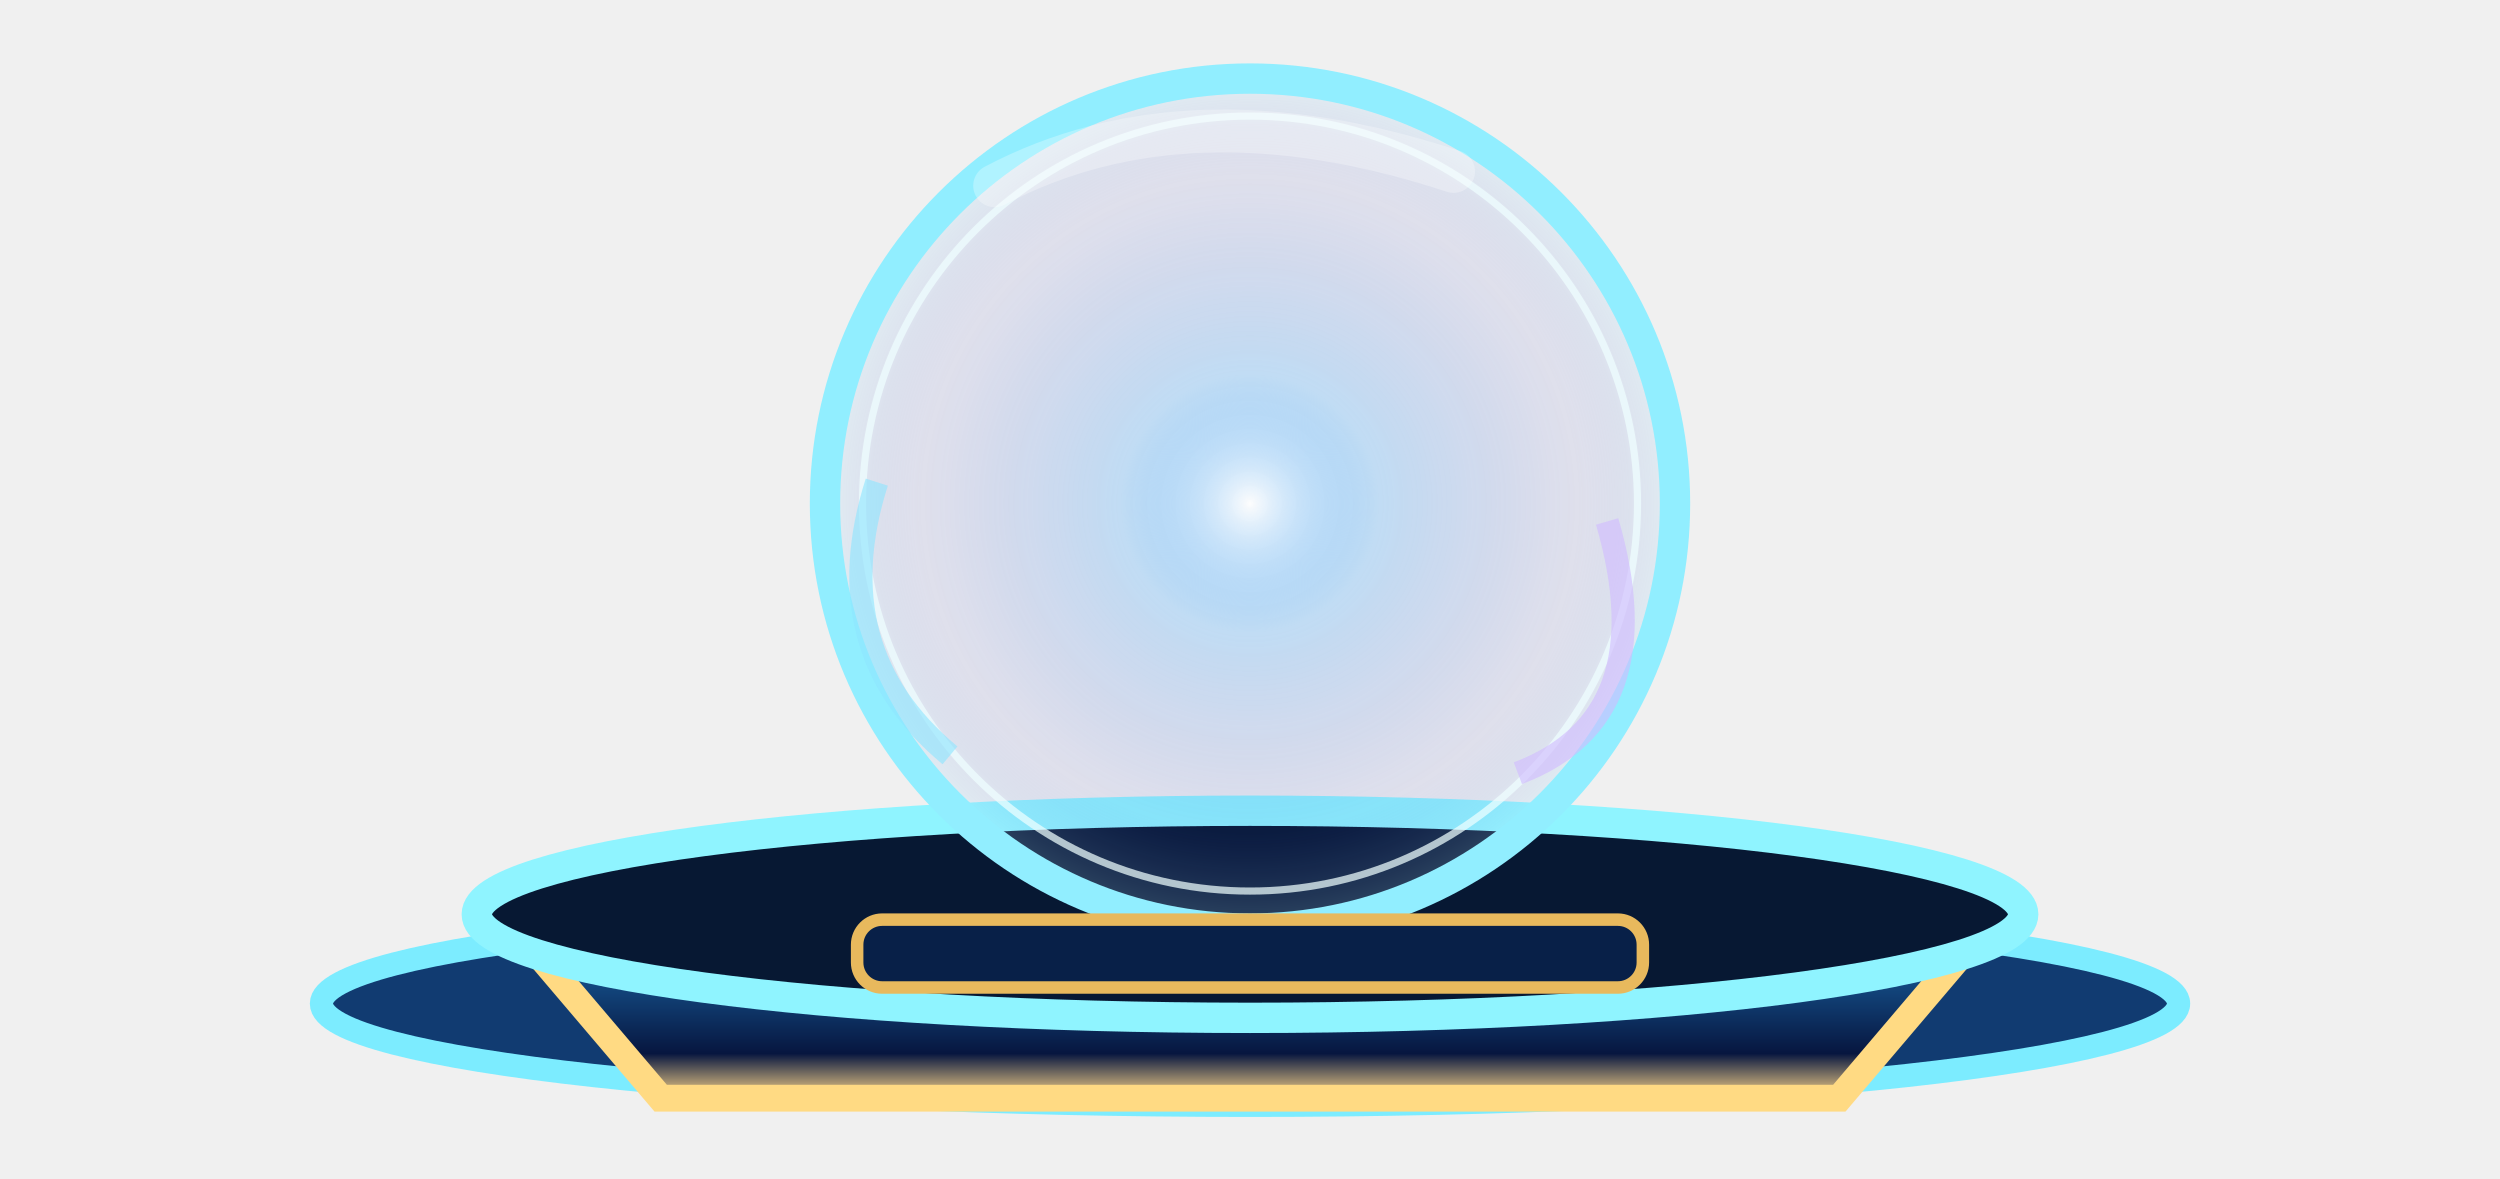
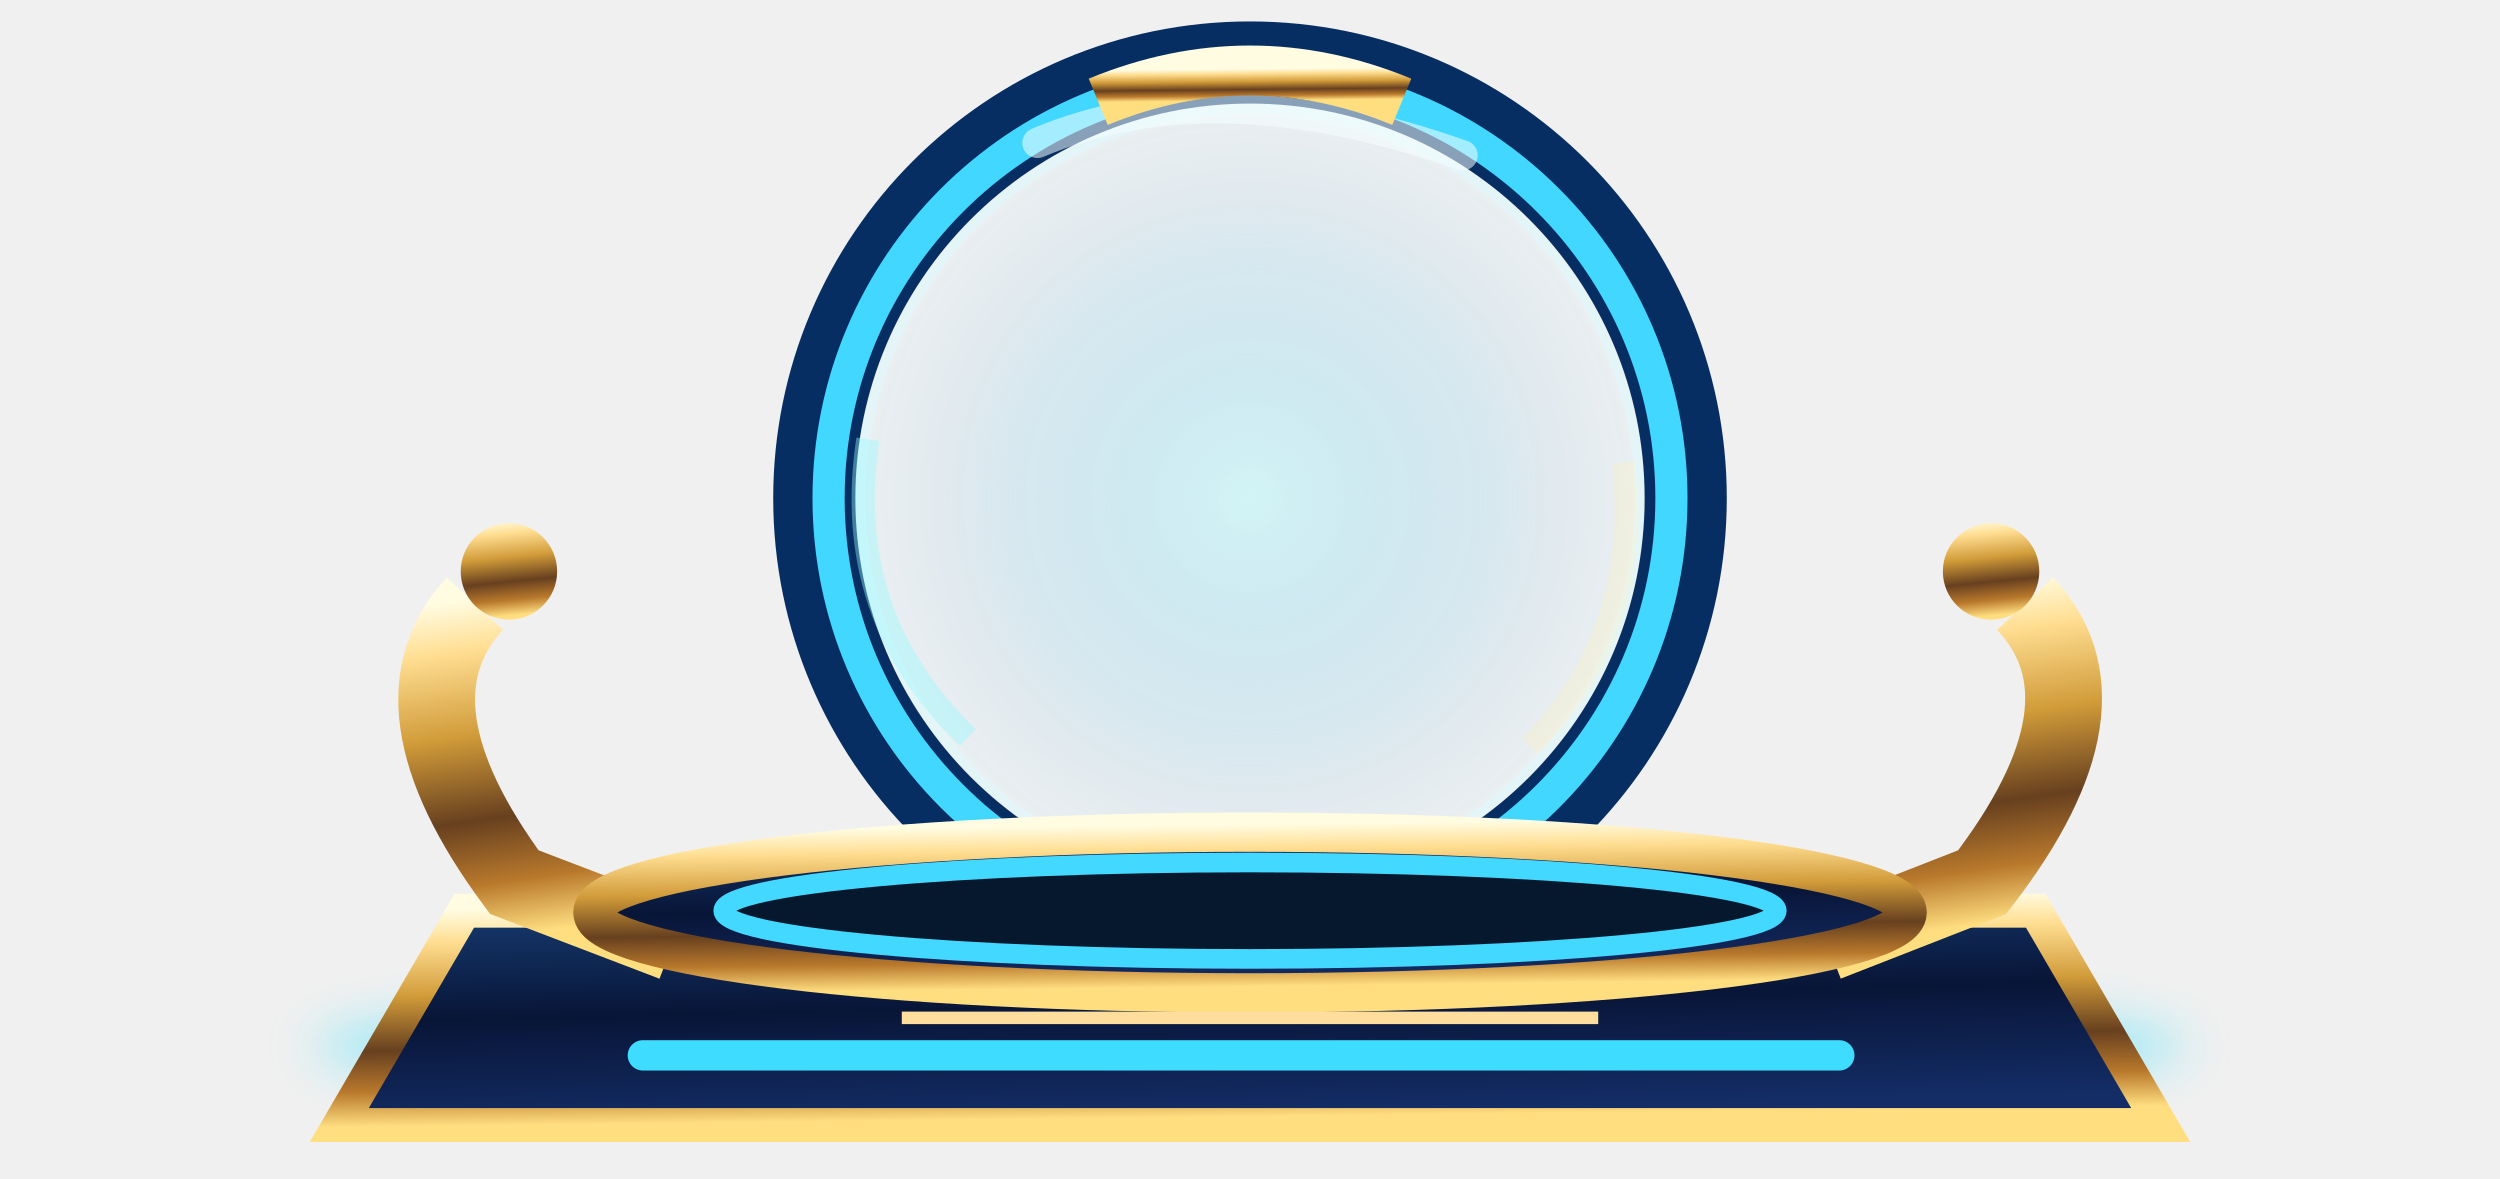
- <svg xmlns="http://www.w3.org/2000/svg" width="1400" height="660" viewBox="0 0 1400 660">
+ <svg xmlns="http://www.w3.org/2000/svg" width="1400" height="660" viewBox="0 0 1400 660" role="img" aria-label="Decorative randomizer frame">
  <defs>
-     <radialGradient id="orb">
-       <stop stop-color="#ffffff" stop-opacity=".85" />
-       <stop offset=".3" stop-color="#2f9fff" stop-opacity=".25" />
-       <stop offset=".77" stop-color="#343ec4" stop-opacity=".09" />
-       <stop offset="1" stop-color="#b5ebff" stop-opacity=".23" />
+     <linearGradient id="metal" x1="0" y1="0" x2="1" y2="1">
+       <stop stop-color="#f3fcff" />
+       <stop offset=".16" stop-color="#3479ac" />
+       <stop offset=".37" stop-color="#091b48" />
+       <stop offset=".73" stop-color="#174677" />
+       <stop offset="1" stop-color="#a7f7ff" />
+     </linearGradient>
+     <linearGradient id="gold" x1="0" y1="0" x2=".1" y2="1">
+       <stop stop-color="#fffce2" />
+       <stop offset=".15" stop-color="#ffde92" />
+       <stop offset=".4" stop-color="#d19b39" />
+       <stop offset=".65" stop-color="#67401f" />
+       <stop offset=".84" stop-color="#b9792c" />
+       <stop offset="1" stop-color="#ffde80" />
+     </linearGradient>
+     <linearGradient id="navy" x1="0" y1="0" x2=".2" y2="1">
+       <stop stop-color="#163b70" />
+       <stop offset=".5" stop-color="#081537" />
+       <stop offset="1" stop-color="#142d66" />
+     </linearGradient>
+     <radialGradient id="plasma">
+       <stop stop-color="#a7faff" stop-opacity=".4" />
+       <stop offset=".7" stop-color="#34a8e7" stop-opacity=".08" />
+       <stop offset="1" stop-color="#a1e8ff" stop-opacity=".04" />
    </radialGradient>
-     <linearGradient id="base" x1="0" y1="0" x2="0" y2="1">
-       <stop stop-color="#8df6ff" />
-       <stop offset=".35" stop-color="#134981" />
-       <stop offset=".75" stop-color="#07163f" />
-       <stop offset="1" stop-color="#ffd88a" />
-     </linearGradient>
+     <filter id="blur">
+       <feGaussianBlur stdDeviation="13" />
+     </filter>
  </defs>
-   <ellipse cx="700" cy="562" rx="520" ry="57" fill="#113b71" stroke="#7cecff" stroke-width="13" />
-   <path d="M285 515H1115L1030 615H370Z" fill="url(#base)" stroke="#ffda83" stroke-width="15" />
-   <ellipse cx="700" cy="512" rx="433" ry="58" fill="#071833" stroke="#8ff4ff" stroke-width="17" />
-   <circle cx="700" cy="282" r="238" fill="url(#orb)" stroke="#91eeff" stroke-width="17" />
-   <circle cx="700" cy="282" r="217" fill="none" stroke="#efffff" stroke-width="4" opacity=".72" />
-   <path d="M557 104Q665 47 814 96" stroke="#ffffff" stroke-width="24" fill="none" stroke-linecap="round" opacity=".28" />
-   <path d="M491 270Q461 364 532 423" stroke="#8ee5ff" stroke-width="13" fill="none" opacity=".62" />
-   <path d="M900 292Q932 402 850 433" stroke="#d0bbff" stroke-width="13" fill="none" opacity=".62" />
-   <rect x="480" y="515" width="440" height="38" rx="14" fill="#082048" stroke="#e8b95d" stroke-width="7" />
+   <ellipse cx="700" cy="586" rx="525" ry="35" fill="#1ddfff" opacity=".4" filter="url(#blur)" />
+   <path d="M260 510H1140L1210 630H190Z" fill="url(#navy)" stroke="url(#gold)" stroke-width="19" />
+   <path d="M360 591H1030" stroke="#3edcff" stroke-width="17" stroke-linecap="round" />
+   <path d="M266 338Q214 394 288 494L377 528" fill="none" stroke="url(#gold)" stroke-width="43" />
+   <path d="M1134 338Q1187 394 1110 494L1023 528" fill="none" stroke="url(#gold)" stroke-width="43" />
+   <circle cx="700" cy="279" r="244" fill="url(#plasma)" stroke="#072e62" stroke-width="46" />
+   <circle cx="700" cy="279" r="236" fill="none" stroke="#41d7ff" stroke-width="18" />
+   <circle cx="700" cy="279" r="218" fill="none" stroke="#defbff" stroke-width="5" opacity=".55" />
+   <path d="M581 80Q680 38 819 87" fill="none" stroke="#f4ffff" stroke-width="17" opacity=".55" stroke-linecap="round" />
+   <path d="M486 246Q471 345 542 413" fill="none" stroke="#94faff" stroke-width="13" opacity=".4" />
+   <path d="M909 259Q920 353 857 418" fill="none" stroke="#fff0b6" stroke-width="13" opacity=".28" />
+   <path d="M615 57Q700 22 785 57" fill="none" stroke="url(#gold)" stroke-width="28" />
+   <path d="M623 492H777" stroke="#aaf4ff" stroke-width="13" stroke-linecap="round" />
+   <ellipse cx="700" cy="511" rx="368" ry="45" fill="url(#navy)" stroke="url(#gold)" stroke-width="22" />
+   <ellipse cx="700" cy="510" rx="295" ry="27" fill="#05182e" stroke="#42d8ff" stroke-width="11" />
+   <path d="M505 570H895" stroke="#ffde9d" stroke-width="7" />
+   <circle cx="1115" cy="320" r="27" fill="url(#gold)" />
+   <circle cx="285" cy="320" r="27" fill="url(#gold)" />
</svg>
